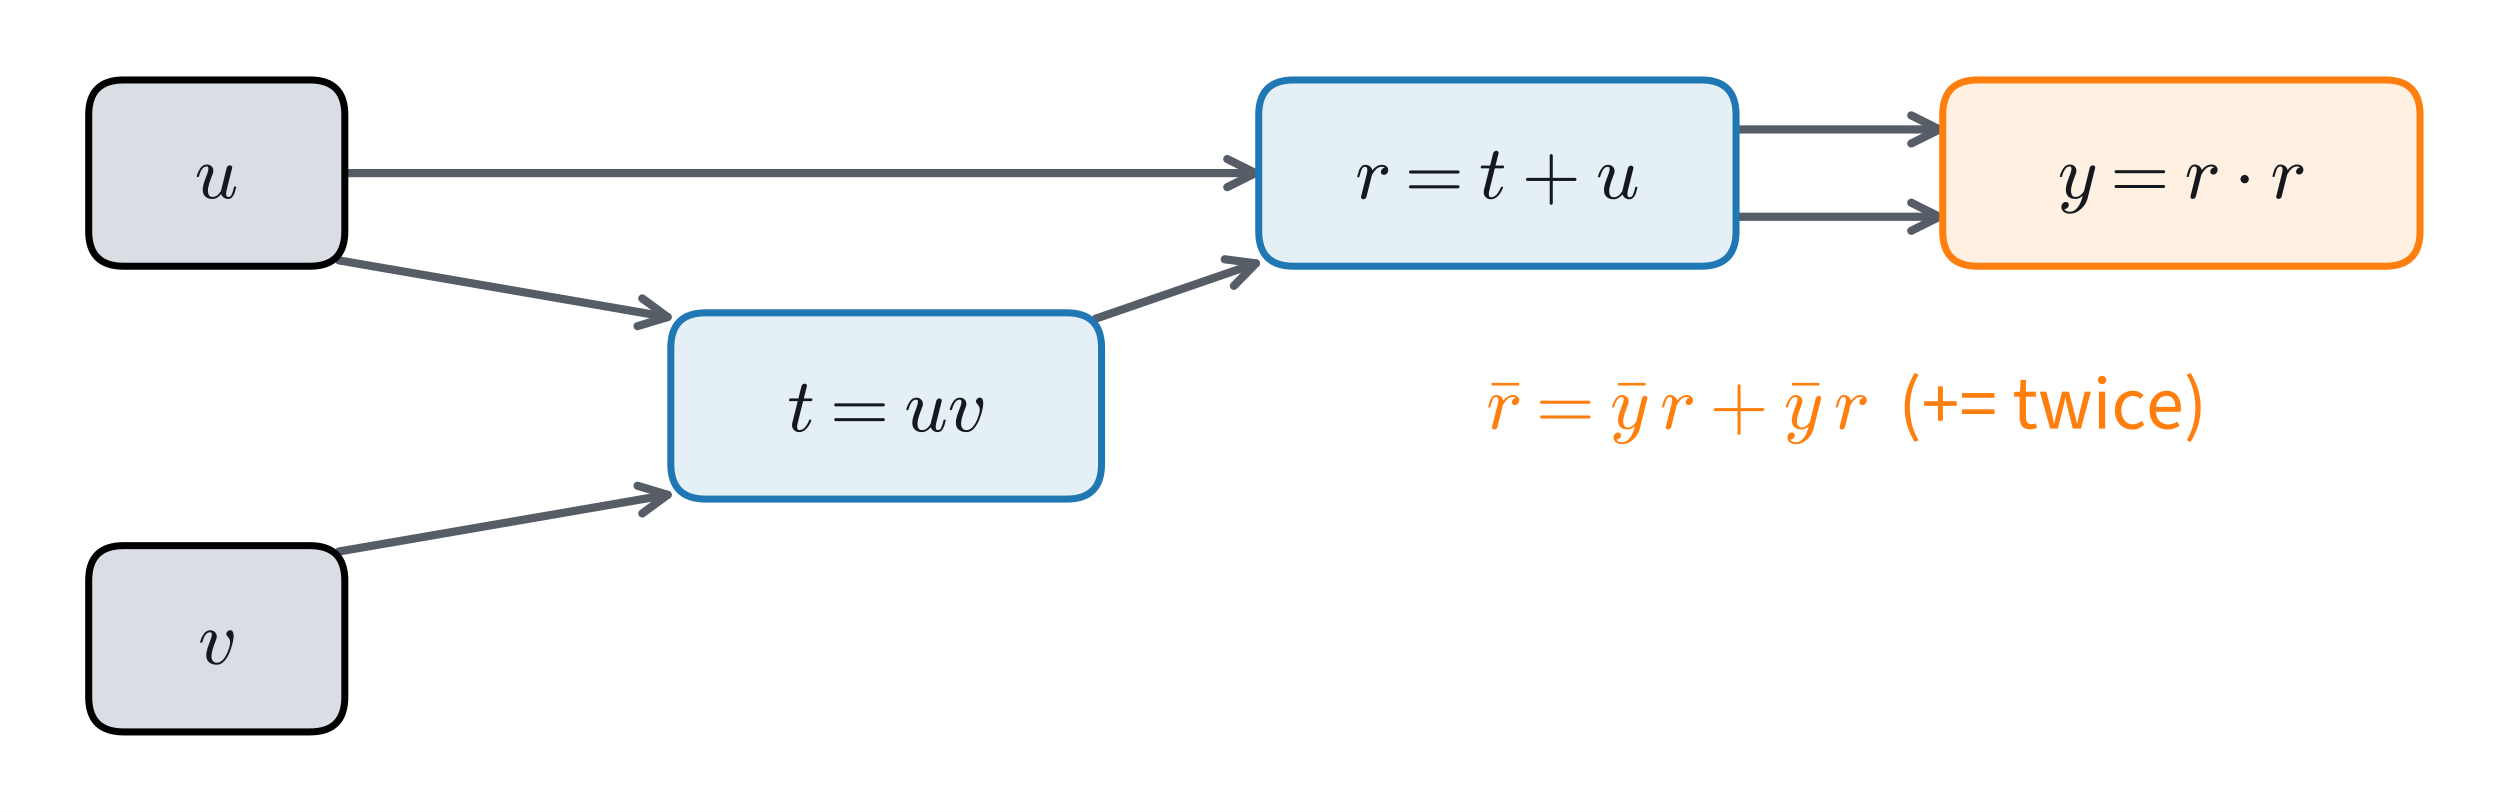
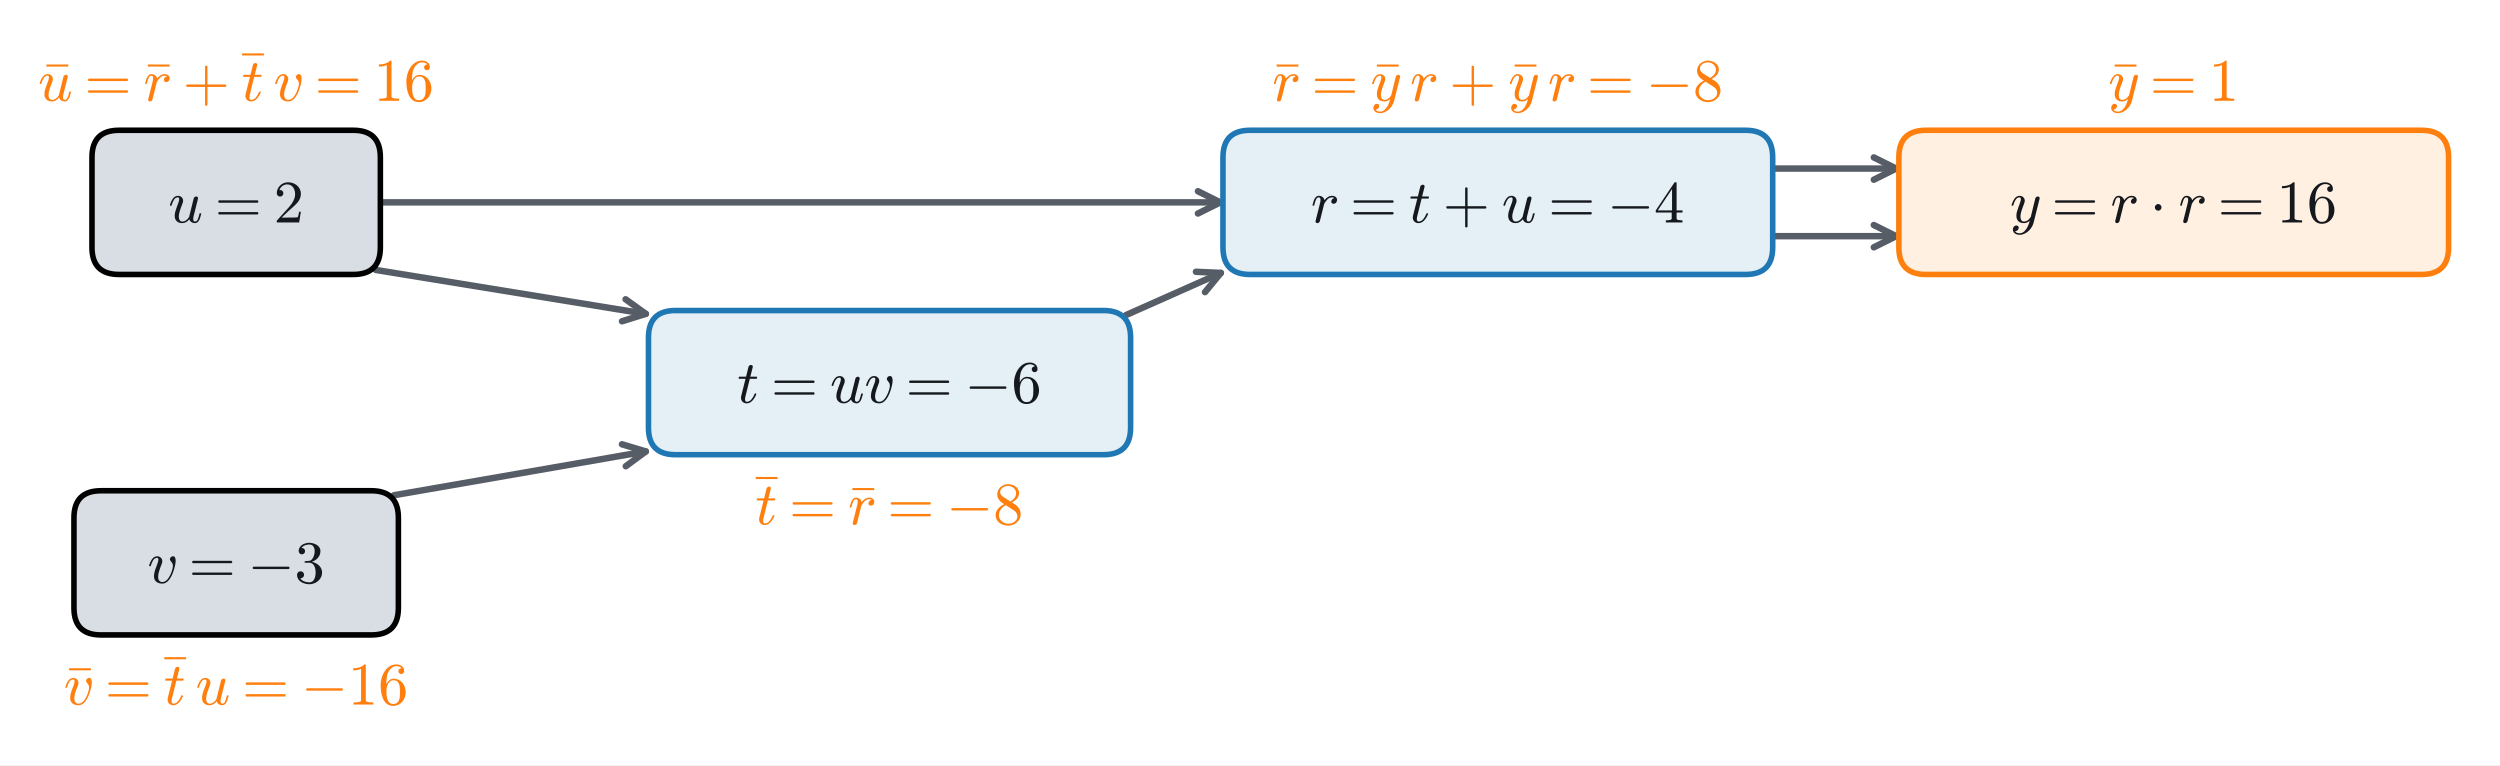
- <svg xmlns="http://www.w3.org/2000/svg" xmlns:xlink="http://www.w3.org/1999/xlink" width="427.32pt" height="138.773pt" viewBox="0 0 427.32 138.773" version="1.1">
+ <svg xmlns="http://www.w3.org/2000/svg" xmlns:xlink="http://www.w3.org/1999/xlink" width="538.92pt" height="164.957pt" viewBox="0 0 538.92 164.957" version="1.1">
  <defs>
    <style type="text/css">*{stroke-linejoin: round; stroke-linecap: butt}</style>
  </defs>
  <g id="figure_1">
    <g id="patch_1">
-       <path d="M 0 138.773  L 427.32 138.773  L 427.32 0  L 0 0  z " style="fill: #ffffff" />
+       <path d="M 0 164.957  L 538.92 164.957  L 538.92 -0  L 0 -0  z " style="fill: #ffffff" />
    </g>
    <g id="axes_1">
      <g id="patch_2">
-         <path d="M 57.944 44.512  Q 86.799 49.487 114.111 54.196  " style="fill: none; stroke: #565d66; stroke-width: 1.4; stroke-linecap: round" />
-         <path d="M 109.789 51.015  L 114.111 54.196  L 108.973 55.746  " style="fill: none; stroke: #565d66; stroke-width: 1.4; stroke-linecap: round" />
+         <path d="M 81.021 58.195  Q 110.89 63.052 139.213 67.657  " style="fill: none; stroke: #565d66; stroke-width: 1.4; stroke-linecap: round" />
+         <path d="M 134.861 64.518  L 139.213 67.657  L 134.09 69.256  " style="fill: none; stroke: #565d66; stroke-width: 1.4; stroke-linecap: round" />
      </g>
      <g id="patch_3">
-         <path d="M 57.944 94.261  Q 86.799 89.287 114.111 84.578  " style="fill: none; stroke: #565d66; stroke-width: 1.4; stroke-linecap: round" />
-         <path d="M 108.973 83.028  L 114.111 84.578  L 109.789 87.758  " style="fill: none; stroke: #565d66; stroke-width: 1.4; stroke-linecap: round" />
+         <path d="M 84.907 106.762  Q 112.832 101.905 139.216 97.317  " style="fill: none; stroke: #565d66; stroke-width: 1.4; stroke-linecap: round" />
+         <path d="M 134.076 95.774  L 139.216 97.317  L 134.898 100.503  " style="fill: none; stroke: #565d66; stroke-width: 1.4; stroke-linecap: round" />
      </g>
      <g id="patch_4">
-         <path d="M 187.293 54.462  Q 201.72 49.487 214.668 45.022  " style="fill: none; stroke: #565d66; stroke-width: 1.4; stroke-linecap: round" />
-         <path d="M 209.348 44.318  L 214.668 45.022  L 210.912 48.856  " style="fill: none; stroke: #565d66; stroke-width: 1.4; stroke-linecap: round" />
+         <path d="M 242.748 67.908  Q 253.676 63.052 263.173 58.831  " style="fill: none; stroke: #565d66; stroke-width: 1.4; stroke-linecap: round" />
+         <path d="M 257.812 58.587  L 263.173 58.831  L 259.761 62.973  " style="fill: none; stroke: #565d66; stroke-width: 1.4; stroke-linecap: round" />
      </g>
      <g id="patch_5">
-         <path d="M 57.944 29.587  Q 137.046 29.587 214.582 29.587  " style="fill: none; stroke: #565d66; stroke-width: 1.4; stroke-linecap: round" />
-         <path d="M 209.782 27.187  L 214.582 29.587  L 209.782 31.987  " style="fill: none; stroke: #565d66; stroke-width: 1.4; stroke-linecap: round" />
+         <path d="M 81.021 43.625  Q 172.812 43.625 263.038 43.625  " style="fill: none; stroke: #565d66; stroke-width: 1.4; stroke-linecap: round" />
+         <path d="M 258.238 41.225  L 263.038 43.625  L 258.238 46.025  " style="fill: none; stroke: #565d66; stroke-width: 1.4; stroke-linecap: round" />
      </g>
      <g id="patch_6">
-         <path d="M 295.747 22.125  Q 314.403 22.125 331.493 22.125  " style="fill: none; stroke: #565d66; stroke-width: 1.4; stroke-linecap: round" />
-         <path d="M 326.693 19.725  L 331.493 22.125  L 326.693 24.525  " style="fill: none; stroke: #565d66; stroke-width: 1.4; stroke-linecap: round" />
+         <path d="M 381.163 36.34  Q 395.733 36.34 408.738 36.34  " style="fill: none; stroke: #565d66; stroke-width: 1.4; stroke-linecap: round" />
+         <path d="M 403.938 33.94  L 408.738 36.34  L 403.938 38.74  " style="fill: none; stroke: #565d66; stroke-width: 1.4; stroke-linecap: round" />
      </g>
      <g id="patch_7">
-         <path d="M 295.747 37.05  Q 314.403 37.05 331.493 37.05  " style="fill: none; stroke: #565d66; stroke-width: 1.4; stroke-linecap: round" />
-         <path d="M 326.693 34.65  L 331.493 37.05  L 326.693 39.45  " style="fill: none; stroke: #565d66; stroke-width: 1.4; stroke-linecap: round" />
+         <path d="M 381.163 50.91  Q 395.733 50.91 408.738 50.91  " style="fill: none; stroke: #565d66; stroke-width: 1.4; stroke-linecap: round" />
+         <path d="M 403.938 48.51  L 408.738 50.91  L 403.938 53.31  " style="fill: none; stroke: #565d66; stroke-width: 1.4; stroke-linecap: round" />
      </g>
      <g id="patch_8">
-         <path d="M 21.13 45.507  L 52.969 45.507  Q 58.939 45.507 58.939 39.537  L 58.939 19.637  Q 58.939 13.667 52.969 13.667  L 21.13 13.667  Q 15.16 13.667 15.16 19.637  L 15.16 39.537  Q 15.16 45.507 21.13 45.507  z " clip-path="url(#p457dd60fbd)" style="fill: #d9dee4; stroke: #000000; stroke-width: 1.2; stroke-linejoin: miter" />
+         <path d="M 25.655 59.166  L 76.165 59.166  Q 81.993 59.166 81.993 53.338  L 81.993 33.912  Q 81.993 28.084 76.165 28.084  L 25.655 28.084  Q 19.827 28.084 19.827 33.912  L 19.827 53.338  Q 19.827 59.166 25.655 59.166  z " clip-path="url(#p09b5d6f02a)" style="fill: #d9dee4; stroke: #000000; stroke-width: 1.2; stroke-linejoin: miter" />
      </g>
      <g id="patch_9">
-         <path d="M 21.13 125.106  L 52.969 125.106  Q 58.939 125.106 58.939 119.136  L 58.939 99.236  Q 58.939 93.266 52.969 93.266  L 21.13 93.266  Q 15.16 93.266 15.16 99.236  L 15.16 119.136  Q 15.16 125.106 21.13 125.106  z " clip-path="url(#p457dd60fbd)" style="fill: #d9dee4; stroke: #000000; stroke-width: 1.2; stroke-linejoin: miter" />
+         <path d="M 21.77 136.873  L 80.05 136.873  Q 85.878 136.873 85.878 131.045  L 85.878 111.618  Q 85.878 105.79 80.05 105.79  L 21.77 105.79  Q 15.942 105.79 15.942 111.618  L 15.942 131.045  Q 15.942 136.873 21.77 136.873  z " clip-path="url(#p09b5d6f02a)" style="fill: #d9dee4; stroke: #000000; stroke-width: 1.2; stroke-linejoin: miter" />
      </g>
      <g id="patch_10">
-         <path d="M 120.629 85.307  L 182.318 85.307  Q 188.288 85.307 188.288 79.337  L 188.288 59.437  Q 188.288 53.467 182.318 53.467  L 120.629 53.467  Q 114.659 53.467 114.659 59.437  L 114.659 79.337  Q 114.659 85.307 120.629 85.307  z " clip-path="url(#p457dd60fbd)" style="fill: #e4eff6; stroke: #1f77b4; stroke-width: 1.2; stroke-linejoin: miter" />
+         <path d="M 145.615 98.02  L 237.892 98.02  Q 243.72 98.02 243.72 92.192  L 243.72 72.765  Q 243.72 66.937 237.892 66.937  L 145.615 66.937  Q 139.787 66.937 139.787 72.765  L 139.787 92.192  Q 139.787 98.02 145.615 98.02  z " clip-path="url(#p09b5d6f02a)" style="fill: #e4eff6; stroke: #1f77b4; stroke-width: 1.2; stroke-linejoin: miter" />
      </g>
      <g id="patch_11">
-         <path d="M 221.122 45.507  L 290.772 45.507  Q 296.741 45.507 296.741 39.537  L 296.741 19.637  Q 296.741 13.667 290.772 13.667  L 221.122 13.667  Q 215.152 13.667 215.152 19.637  L 215.152 39.537  Q 215.152 45.507 221.122 45.507  z " clip-path="url(#p457dd60fbd)" style="fill: #e4eff6; stroke: #1f77b4; stroke-width: 1.2; stroke-linejoin: miter" />
+         <path d="M 269.46 59.166  L 376.307 59.166  Q 382.135 59.166 382.135 53.338  L 382.135 33.912  Q 382.135 28.084 376.307 28.084  L 269.46 28.084  Q 263.632 28.084 263.632 33.912  L 263.632 53.338  Q 263.632 59.166 269.46 59.166  z " clip-path="url(#p09b5d6f02a)" style="fill: #e4eff6; stroke: #1f77b4; stroke-width: 1.2; stroke-linejoin: miter" />
      </g>
      <g id="patch_12">
-         <path d="M 338.033 45.507  L 407.683 45.507  Q 413.653 45.507 413.653 39.537  L 413.653 19.637  Q 413.653 13.667 407.683 13.667  L 338.033 13.667  Q 332.064 13.667 332.064 19.637  L 332.064 39.537  Q 332.064 45.507 338.033 45.507  z " clip-path="url(#p457dd60fbd)" style="fill: #fff0e2; stroke: #ff7f0e; stroke-width: 1.2; stroke-linejoin: miter" />
+         <path d="M 415.16 59.166  L 522.007 59.166  Q 527.835 59.166 527.835 53.338  L 527.835 33.912  Q 527.835 28.084 522.007 28.084  L 415.16 28.084  Q 409.332 28.084 409.332 33.912  L 409.332 53.338  Q 409.332 59.166 415.16 59.166  z " clip-path="url(#p09b5d6f02a)" style="fill: #fff0e2; stroke: #ff7f0e; stroke-width: 1.2; stroke-linejoin: miter" />
      </g>
      <g id="text_1">
-         <g style="fill: #ff7f0e" transform="translate(254.0263 73.3667) scale(0.13 -0.13)">
+         <g style="fill: #15181c" transform="translate(36.285 48.006) scale(0.13 -0.13)">
+           <defs>
+             <path id="Cmmi10-60" d="M 678 697  Q 678 906 734 1126  Q 791 1347 892 1617  Q 994 1888 1069 2088  Q 1153 2322 1153 2472  Q 1153 2663 1013 2663  Q 759 2663 595 2402  Q 431 2141 353 1819  Q 341 1778 300 1778  L 225 1778  Q 172 1778 172 1838  L 172 1856  Q 275 2238 487 2533  Q 700 2828 1025 2828  Q 1253 2828 1411 2678  Q 1569 2528 1569 2297  Q 1569 2178 1516 2047  Q 1488 1969 1388 1706  Q 1288 1444 1234 1272  Q 1181 1100 1147 934  Q 1113 769 1113 603  Q 1113 391 1203 244  Q 1294 97 1497 97  Q 1906 97 2216 603  Q 2222 628 2226 651  Q 2231 675 2234 697  L 2694 2553  Q 2716 2638 2794 2698  Q 2872 2759 2963 2759  Q 3041 2759 3098 2709  Q 3156 2659 3156 2578  Q 3156 2541 3150 2528  L 2688 684  Q 2644 494 2644 372  Q 2644 97 2828 97  Q 3034 97 3136 351  Q 3238 606 3309 941  Q 3322 978 3359 978  L 3438 978  Q 3463 978 3478 956  Q 3494 934 3494 916  Q 3425 641 3361 444  Q 3297 247 3159 87  Q 3022 -72 2816 -72  Q 2613 -72 2452 39  Q 2291 150 2234 341  Q 2088 153 1894 40  Q 1700 -72 1484 -72  Q 1116 -72 897 129  Q 678 331 678 697  z " transform="scale(0.015625)" />
+             <path id="Cmr10-29" d="M 481 850  Q 428 850 393 890  Q 359 931 359 978  Q 359 1031 393 1068  Q 428 1106 481 1106  L 4500 1106  Q 4547 1106 4581 1068  Q 4616 1031 4616 978  Q 4616 931 4581 890  Q 4547 850 4500 850  L 481 850  z M 481 2094  Q 428 2094 393 2131  Q 359 2169 359 2222  Q 359 2269 393 2309  Q 428 2350 481 2350  L 4500 2350  Q 4547 2350 4581 2309  Q 4616 2269 4616 2222  Q 4616 2169 4581 2131  Q 4547 2094 4500 2094  L 481 2094  z " transform="scale(0.015625)" />
+             <path id="Cmr10-31" d="M 319 0  L 319 172  Q 319 188 331 206  L 1325 1306  Q 1550 1550 1690 1715  Q 1831 1881 1968 2097  Q 2106 2313 2186 2536  Q 2266 2759 2266 3009  Q 2266 3272 2169 3511  Q 2072 3750 1880 3894  Q 1688 4038 1416 4038  Q 1138 4038 916 3870  Q 694 3703 603 3438  Q 628 3444 672 3444  Q 816 3444 917 3347  Q 1019 3250 1019 3097  Q 1019 2950 917 2848  Q 816 2747 672 2747  Q 522 2747 420 2851  Q 319 2956 319 3097  Q 319 3338 409 3548  Q 500 3759 670 3923  Q 841 4088 1055 4175  Q 1269 4263 1509 4263  Q 1875 4263 2190 4108  Q 2506 3953 2690 3670  Q 2875 3388 2875 3009  Q 2875 2731 2753 2481  Q 2631 2231 2440 2026  Q 2250 1822 1953 1562  Q 1656 1303 1563 1216  L 838 519  L 1453 519  Q 1906 519 2211 526  Q 2516 534 2534 550  Q 2609 631 2688 1141  L 2875 1141  L 2694 0  L 319 0  z " transform="scale(0.015625)" />
+           </defs>
+           <use xlink:href="#Cmmi10-60" transform="translate(0 0.390625)" />
+           <use xlink:href="#Cmr10-29" transform="translate(77.17779 0.390625)" />
+           <use xlink:href="#Cmr10-31" transform="translate(174.8634 0.390625)" />
+         </g>
+       </g>
+       <g id="text_2">
+         <g style="fill: #15181c" transform="translate(31.8 125.7127) scale(0.13 -0.13)">
+           <defs>
+             <path id="Cmmi10-38" d="M 684 722  Q 684 866 718 1037  Q 753 1209 787 1320  Q 822 1431 944 1753  Q 1066 2075 1069 2088  Q 1153 2322 1153 2472  Q 1153 2663 1013 2663  Q 759 2663 595 2402  Q 431 2141 353 1819  Q 341 1778 300 1778  L 225 1778  Q 172 1778 172 1838  L 172 1856  Q 275 2238 487 2533  Q 700 2828 1025 2828  Q 1253 2828 1411 2678  Q 1569 2528 1569 2297  Q 1569 2178 1516 2047  Q 1391 1722 1319 1526  Q 1247 1331 1186 1089  Q 1125 847 1125 641  Q 1125 400 1236 248  Q 1347 97 1581 97  Q 2025 97 2381 781  Q 2494 1003 2594 1303  Q 2694 1603 2694 1791  Q 2694 1984 2631 2092  Q 2569 2200 2469 2317  Q 2369 2434 2369 2503  Q 2369 2628 2472 2731  Q 2575 2834 2700 2834  Q 2853 2834 2920 2693  Q 2988 2553 2988 2375  Q 2988 2163 2927 1869  Q 2866 1575 2758 1259  Q 2650 944 2559 763  Q 2138 -72 1575 -72  Q 1172 -72 928 129  Q 684 331 684 722  z " transform="scale(0.015625)" />
+             <path id="Cmsy10-11" d="M 653 1472  Q 600 1472 565 1512  Q 531 1553 531 1600  Q 531 1647 565 1687  Q 600 1728 653 1728  L 4325 1728  Q 4375 1728 4408 1687  Q 4441 1647 4441 1600  Q 4441 1553 4408 1512  Q 4375 1472 4325 1472  L 653 1472  z " transform="scale(0.015625)" />
+             <path id="Cmr10-6e" d="M 609 494  Q 759 275 1012 169  Q 1266 63 1556 63  Q 1928 63 2084 380  Q 2241 697 2241 1100  Q 2241 1281 2208 1462  Q 2175 1644 2097 1800  Q 2019 1956 1883 2050  Q 1747 2144 1550 2144  L 1125 2144  Q 1069 2144 1069 2203  L 1069 2259  Q 1069 2309 1125 2309  L 1478 2338  Q 1703 2338 1851 2506  Q 2000 2675 2069 2917  Q 2138 3159 2138 3378  Q 2138 3684 1994 3881  Q 1850 4078 1556 4078  Q 1313 4078 1091 3986  Q 869 3894 738 3706  Q 750 3709 759 3711  Q 769 3713 781 3713  Q 925 3713 1022 3613  Q 1119 3513 1119 3372  Q 1119 3234 1022 3134  Q 925 3034 781 3034  Q 641 3034 541 3134  Q 441 3234 441 3372  Q 441 3647 606 3850  Q 772 4053 1033 4158  Q 1294 4263 1556 4263  Q 1750 4263 1965 4205  Q 2181 4147 2356 4039  Q 2531 3931 2642 3762  Q 2753 3594 2753 3378  Q 2753 3109 2633 2881  Q 2513 2653 2303 2487  Q 2094 2322 1844 2241  Q 2122 2188 2372 2031  Q 2622 1875 2773 1631  Q 2925 1388 2925 1106  Q 2925 753 2731 467  Q 2538 181 2222 20  Q 1906 -141 1556 -141  Q 1256 -141 954 -26  Q 653 88 461 316  Q 269 544 269 863  Q 269 1022 375 1128  Q 481 1234 641 1234  Q 744 1234 830 1186  Q 916 1138 964 1050  Q 1013 963 1013 863  Q 1013 706 903 600  Q 794 494 641 494  L 609 494  z " transform="scale(0.015625)" />
+           </defs>
+           <use xlink:href="#Cmmi10-38" transform="translate(0 0.390625)" />
+           <use xlink:href="#Cmr10-29" transform="translate(68.38873 0.390625)" />
+           <use xlink:href="#Cmsy10-11" transform="translate(166.0743 0.390625)" />
+           <use xlink:href="#Cmr10-6e" transform="translate(243.7599 0.390625)" />
+         </g>
+       </g>
+       <g id="text_3">
+         <g style="fill: #15181c" transform="translate(158.9283 86.85933) scale(0.13 -0.13)">
+           <defs>
+             <path id="Cmmi10-30" d="M 397 519  Q 397 613 416 697  L 878 2534  L 206 2534  Q 141 2534 141 2619  Q 166 2759 225 2759  L 934 2759  L 1191 3803  Q 1216 3888 1291 3947  Q 1366 4006 1459 4006  Q 1541 4006 1595 3957  Q 1650 3909 1650 3828  Q 1650 3809 1648 3798  Q 1647 3788 1644 3775  L 1388 2759  L 2047 2759  Q 2113 2759 2113 2675  Q 2109 2659 2100 2621  Q 2091 2584 2075 2559  Q 2059 2534 2028 2534  L 1331 2534  L 872 684  Q 825 503 825 372  Q 825 97 1013 97  Q 1294 97 1511 361  Q 1728 625 1844 941  Q 1869 978 1894 978  L 1972 978  Q 1997 978 2012 961  Q 2028 944 2028 922  Q 2028 909 2022 903  Q 1881 516 1612 222  Q 1344 -72 997 -72  Q 744 -72 570 93  Q 397 259 397 519  z " transform="scale(0.015625)" />
+             <path id="Cmr10-45" d="M 1600 -141  Q 1203 -141 937 70  Q 672 281 526 617  Q 381 953 325 1322  Q 269 1691 269 2069  Q 269 2575 466 3084  Q 663 3594 1045 3928  Q 1428 4263 1953 4263  Q 2172 4263 2361 4180  Q 2550 4097 2658 3936  Q 2766 3775 2766 3547  Q 2766 3416 2677 3327  Q 2588 3238 2456 3238  Q 2331 3238 2240 3328  Q 2150 3419 2150 3547  Q 2150 3672 2240 3762  Q 2331 3853 2456 3853  L 2491 3853  Q 2409 3969 2261 4023  Q 2113 4078 1953 4078  Q 1759 4078 1595 3993  Q 1431 3909 1300 3765  Q 1169 3622 1081 3448  Q 994 3275 945 3053  Q 897 2831 884 2637  Q 872 2444 872 2150  Q 984 2413 1190 2580  Q 1397 2747 1656 2747  Q 1941 2747 2175 2631  Q 2409 2516 2578 2311  Q 2747 2106 2836 1843  Q 2925 1581 2925 1313  Q 2925 938 2758 598  Q 2591 259 2287 59  Q 1984 -141 1600 -141  z M 1600 63  Q 1847 63 1997 175  Q 2147 288 2217 473  Q 2288 659 2305 848  Q 2322 1038 2322 1313  Q 2322 1675 2287 1931  Q 2253 2188 2100 2383  Q 1947 2578 1631 2578  Q 1372 2578 1205 2403  Q 1038 2228 961 1961  Q 884 1694 884 1447  Q 884 1363 891 1319  Q 891 1309 889 1303  Q 888 1297 884 1288  Q 884 1013 940 731  Q 997 450 1156 256  Q 1316 63 1600 63  z " transform="scale(0.015625)" />
+           </defs>
+           <use xlink:href="#Cmmi10-30" transform="translate(0 0.390625)" />
+           <use xlink:href="#Cmr10-29" transform="translate(56.08404 0.390625)" />
+           <use xlink:href="#Cmmi10-60" transform="translate(153.7696 0.390625)" />
+           <use xlink:href="#Cmmi10-38" transform="translate(210.9474 0.390625)" />
+           <use xlink:href="#Cmr10-29" transform="translate(279.3361 0.390625)" />
+           <use xlink:href="#Cmsy10-11" transform="translate(377.0217 0.390625)" />
+           <use xlink:href="#Cmr10-45" transform="translate(454.7073 0.390625)" />
+         </g>
+       </g>
+       <g id="text_4">
+         <g style="fill: #15181c" transform="translate(282.5833 48.006) scale(0.13 -0.13)">
+           <defs>
+             <path id="Cmmi10-84" d="M 494 109  Q 494 147 500 166  L 978 2075  Q 1025 2253 1025 2388  Q 1025 2663 838 2663  Q 638 2663 541 2423  Q 444 2184 353 1819  Q 353 1800 334 1789  Q 316 1778 300 1778  L 225 1778  Q 203 1778 187 1801  Q 172 1825 172 1844  Q 241 2122 305 2315  Q 369 2509 505 2668  Q 641 2828 844 2828  Q 1066 2828 1233 2700  Q 1400 2572 1441 2363  Q 1603 2575 1811 2701  Q 2019 2828 2266 2828  Q 2469 2828 2623 2709  Q 2778 2591 2778 2388  Q 2778 2225 2676 2104  Q 2575 1984 2406 1984  Q 2303 1984 2233 2048  Q 2163 2113 2163 2216  Q 2163 2356 2266 2467  Q 2369 2578 2503 2578  Q 2400 2663 2253 2663  Q 1978 2663 1775 2467  Q 1572 2272 1409 1972  L 953 141  Q 931 53 854 -9  Q 778 -72 684 -72  Q 606 -72 550 -22  Q 494 28 494 109  z " transform="scale(0.015625)" />
+             <path id="Cmr10-4c" d="M 481 1472  Q 428 1472 393 1512  Q 359 1553 359 1600  Q 359 1647 393 1687  Q 428 1728 481 1728  L 2363 1728  L 2363 3616  Q 2363 3666 2400 3698  Q 2438 3731 2491 3731  Q 2538 3731 2578 3698  Q 2619 3666 2619 3616  L 2619 1728  L 4500 1728  Q 4547 1728 4581 1687  Q 4616 1647 4616 1600  Q 4616 1553 4581 1512  Q 4547 1472 4500 1472  L 2619 1472  L 2619 -416  Q 2619 -466 2578 -498  Q 2538 -531 2491 -531  Q 2438 -531 2400 -498  Q 2363 -466 2363 -416  L 2363 1472  L 481 1472  z " transform="scale(0.015625)" />
+             <path id="Cmr10-3b" d="M 178 1056  L 178 1281  L 2156 4231  Q 2178 4263 2222 4263  L 2316 4263  Q 2388 4263 2388 4191  L 2388 1281  L 3016 1281  L 3016 1056  L 2388 1056  L 2388 428  Q 2388 297 2575 261  Q 2763 225 3009 225  L 3009 0  L 1247 0  L 1247 225  Q 1494 225 1681 261  Q 1869 297 1869 428  L 1869 1056  L 178 1056  z M 391 1281  L 1906 1281  L 1906 3547  L 391 1281  z " transform="scale(0.015625)" />
+           </defs>
+           <use xlink:href="#Cmmi10-84" transform="translate(0 0.390625)" />
+           <use xlink:href="#Cmr10-29" transform="translate(65.11724 0.390625)" />
+           <use xlink:href="#Cmmi10-30" transform="translate(162.8028 0.390625)" />
+           <use xlink:href="#Cmr10-4c" transform="translate(218.8869 0.390625)" />
+           <use xlink:href="#Cmmi10-60" transform="translate(316.5725 0.390625)" />
+           <use xlink:href="#Cmr10-29" transform="translate(393.7503 0.390625)" />
+           <use xlink:href="#Cmsy10-11" transform="translate(491.4359 0.390625)" />
+           <use xlink:href="#Cmr10-3b" transform="translate(569.1214 0.390625)" />
+         </g>
+       </g>
+       <g id="text_5">
+         <g style="fill: #15181c" transform="translate(433.2883 48.006) scale(0.13 -0.13)">
+           <defs>
+             <path id="Cmmi10-72" d="M 538 -916  Q 672 -1147 1006 -1147  Q 1309 -1147 1531 -934  Q 1753 -722 1889 -420  Q 2025 -119 2100 197  Q 1816 -72 1484 -72  Q 1231 -72 1053 15  Q 875 103 776 276  Q 678 450 678 697  Q 678 906 734 1126  Q 791 1347 892 1617  Q 994 1888 1069 2088  Q 1153 2322 1153 2472  Q 1153 2663 1013 2663  Q 759 2663 595 2402  Q 431 2141 353 1819  Q 341 1778 300 1778  L 225 1778  Q 172 1778 172 1838  L 172 1856  Q 275 2238 487 2533  Q 700 2828 1025 2828  Q 1253 2828 1411 2678  Q 1569 2528 1569 2297  Q 1569 2178 1516 2047  Q 1488 1969 1388 1706  Q 1288 1444 1234 1272  Q 1181 1100 1147 934  Q 1113 769 1113 603  Q 1113 391 1203 244  Q 1294 97 1491 97  Q 1888 97 2203 581  L 2688 2553  Q 2709 2638 2787 2698  Q 2866 2759 2956 2759  Q 3034 2759 3092 2709  Q 3150 2659 3150 2578  Q 3150 2541 3144 2528  L 2509 -19  Q 2425 -347 2200 -647  Q 1975 -947 1658 -1130  Q 1341 -1313 997 -1313  Q 831 -1313 668 -1248  Q 506 -1184 406 -1056  Q 306 -928 306 -756  Q 306 -581 409 -453  Q 513 -325 684 -325  Q 788 -325 858 -389  Q 928 -453 928 -556  Q 928 -703 818 -812  Q 709 -922 563 -922  Q 556 -919 550 -917  Q 544 -916 538 -916  z " transform="scale(0.015625)" />
+             <path id="Cmsy10-4e" d="M 538 1600  Q 538 1691 584 1772  Q 631 1853 714 1903  Q 797 1953 891 1953  Q 981 1953 1064 1903  Q 1147 1853 1194 1772  Q 1241 1691 1241 1600  Q 1241 1456 1139 1351  Q 1038 1247 891 1247  Q 747 1247 642 1351  Q 538 1456 538 1600  z " transform="scale(0.015625)" />
+             <path id="Cmr10-64" d="M 594 0  L 594 225  Q 1394 225 1394 428  L 1394 3788  Q 1063 3628 556 3628  L 556 3853  Q 1341 3853 1741 4263  L 1831 4263  Q 1853 4263 1873 4245  Q 1894 4228 1894 4206  L 1894 428  Q 1894 225 2694 225  L 2694 0  L 594 0  z " transform="scale(0.015625)" />
+           </defs>
+           <use xlink:href="#Cmmi10-72" transform="translate(0 0.390625)" />
+           <use xlink:href="#Cmr10-29" transform="translate(69.02349 0.390625)" />
+           <use xlink:href="#Cmmi10-84" transform="translate(166.7091 0.390625)" />
+           <use xlink:href="#Cmsy10-4e" transform="translate(231.8263 0.390625)" />
+           <use xlink:href="#Cmmi10-84" transform="translate(279.5119 0.390625)" />
+           <use xlink:href="#Cmr10-29" transform="translate(344.6292 0.390625)" />
+           <use xlink:href="#Cmr10-64" transform="translate(442.3148 0.390625)" />
+           <use xlink:href="#Cmr10-45" transform="translate(492.3148 0.390625)" />
+         </g>
+       </g>
+       <g id="text_6">
+         <g style="fill: #ff7f0e" transform="translate(454.4783 21.78) scale(0.13 -0.13)">
          <defs>
            <path id="Cmr10-83" d="M 441 3553  L 441 3775  L 2753 3775  L 2753 3553  L 441 3553  z " transform="scale(0.015625)" />
-             <path id="Cmmi10-84" d="M 494 109  Q 494 147 500 166  L 978 2075  Q 1025 2253 1025 2388  Q 1025 2663 838 2663  Q 638 2663 541 2423  Q 444 2184 353 1819  Q 353 1800 334 1789  Q 316 1778 300 1778  L 225 1778  Q 203 1778 187 1801  Q 172 1825 172 1844  Q 241 2122 305 2315  Q 369 2509 505 2668  Q 641 2828 844 2828  Q 1066 2828 1233 2700  Q 1400 2572 1441 2363  Q 1603 2575 1811 2701  Q 2019 2828 2266 2828  Q 2469 2828 2623 2709  Q 2778 2591 2778 2388  Q 2778 2225 2676 2104  Q 2575 1984 2406 1984  Q 2303 1984 2233 2048  Q 2163 2113 2163 2216  Q 2163 2356 2266 2467  Q 2369 2578 2503 2578  Q 2400 2663 2253 2663  Q 1978 2663 1775 2467  Q 1572 2272 1409 1972  L 953 141  Q 931 53 854 -9  Q 778 -72 684 -72  Q 606 -72 550 -22  Q 494 28 494 109  z " transform="scale(0.015625)" />
-             <path id="Cmr10-29" d="M 481 850  Q 428 850 393 890  Q 359 931 359 978  Q 359 1031 393 1068  Q 428 1106 481 1106  L 4500 1106  Q 4547 1106 4581 1068  Q 4616 1031 4616 978  Q 4616 931 4581 890  Q 4547 850 4500 850  L 481 850  z M 481 2094  Q 428 2094 393 2131  Q 359 2169 359 2222  Q 359 2269 393 2309  Q 428 2350 481 2350  L 4500 2350  Q 4547 2350 4581 2309  Q 4616 2269 4616 2222  Q 4616 2169 4581 2131  Q 4547 2094 4500 2094  L 481 2094  z " transform="scale(0.015625)" />
-             <path id="Cmmi10-72" d="M 538 -916  Q 672 -1147 1006 -1147  Q 1309 -1147 1531 -934  Q 1753 -722 1889 -420  Q 2025 -119 2100 197  Q 1816 -72 1484 -72  Q 1231 -72 1053 15  Q 875 103 776 276  Q 678 450 678 697  Q 678 906 734 1126  Q 791 1347 892 1617  Q 994 1888 1069 2088  Q 1153 2322 1153 2472  Q 1153 2663 1013 2663  Q 759 2663 595 2402  Q 431 2141 353 1819  Q 341 1778 300 1778  L 225 1778  Q 172 1778 172 1838  L 172 1856  Q 275 2238 487 2533  Q 700 2828 1025 2828  Q 1253 2828 1411 2678  Q 1569 2528 1569 2297  Q 1569 2178 1516 2047  Q 1488 1969 1388 1706  Q 1288 1444 1234 1272  Q 1181 1100 1147 934  Q 1113 769 1113 603  Q 1113 391 1203 244  Q 1294 97 1491 97  Q 1888 97 2203 581  L 2688 2553  Q 2709 2638 2787 2698  Q 2866 2759 2956 2759  Q 3034 2759 3092 2709  Q 3150 2659 3150 2578  Q 3150 2541 3144 2528  L 2509 -19  Q 2425 -347 2200 -647  Q 1975 -947 1658 -1130  Q 1341 -1313 997 -1313  Q 831 -1313 668 -1248  Q 506 -1184 406 -1056  Q 306 -928 306 -756  Q 306 -581 409 -453  Q 513 -325 684 -325  Q 788 -325 858 -389  Q 928 -453 928 -556  Q 928 -703 818 -812  Q 709 -922 563 -922  Q 556 -919 550 -917  Q 544 -916 538 -916  z " transform="scale(0.015625)" />
-             <path id="Cmr10-4c" d="M 481 1472  Q 428 1472 393 1512  Q 359 1553 359 1600  Q 359 1647 393 1687  Q 428 1728 481 1728  L 2363 1728  L 2363 3616  Q 2363 3666 2400 3698  Q 2438 3731 2491 3731  Q 2538 3731 2578 3698  Q 2619 3666 2619 3616  L 2619 1728  L 4500 1728  Q 4547 1728 4581 1687  Q 4616 1647 4616 1600  Q 4616 1553 4581 1512  Q 4547 1472 4500 1472  L 2619 1472  L 2619 -416  Q 2619 -466 2578 -498  Q 2538 -531 2491 -531  Q 2438 -531 2400 -498  Q 2363 -466 2363 -416  L 2363 1472  L 481 1472  z " transform="scale(0.015625)" />
-             <path id="SourceSans3-Regular-1" transform="scale(0.015625)" />
-             <path id="SourceSans3-Regular-5a2" d="M 1370 -1126  Q 973 -480 749 227  Q 525 934 525 1779  Q 525 2624 749 3334  Q 973 4045 1370 4685  L 1696 4531  Q 1325 3923 1142 3216  Q 960 2509 960 1779  Q 960 1050 1142 342  Q 1325 -365 1696 -973  L 1370 -1126  z " transform="scale(0.015625)" />
-             <path id="SourceSans3-Regular-872" d="M 1382 666  L 1382 1914  L 218 1914  L 218 2310  L 1382 2310  L 1382 3558  L 1798 3558  L 1798 2310  L 2963 2310  L 2963 1914  L 1798 1914  L 1798 666  L 1382 666  z " transform="scale(0.015625)" />
-             <path id="SourceSans3-Regular-877" d="M 218 2599  L 218 2995  L 2963 2995  L 2963 2599  L 218 2599  z M 218 1229  L 218 1625  L 2963 1625  L 2963 1229  L 218 1229  z " transform="scale(0.015625)" />
-             <path id="SourceSans3-Regular-2f" d="M 1504 -58  Q 1005 -58 809 227  Q 614 512 614 979  L 614 2682  L 154 2682  L 154 3078  L 640 3110  L 704 4109  L 1146 4109  L 1146 3110  L 1984 3110  L 1984 2682  L 1146 2682  L 1146 966  Q 1146 685 1251 528  Q 1357 371 1626 371  Q 1709 371 1798 387  Q 1888 403 1978 448  L 2086 77  Q 1965 13 1814 -22  Q 1664 -58 1504 -58  z " transform="scale(0.015625)" />
-             <path id="SourceSans3-Regular-32" d="M 1018 0  L 154 3110  L 704 3110  L 1158 1312  Q 1210 1101 1254 889  Q 1299 678 1338 429  L 1363 429  Q 1414 678 1462 889  Q 1510 1101 1562 1312  L 2022 3110  L 2598 3110  L 3066 1312  Q 3123 1101 3174 889  Q 3226 678 3270 429  L 3296 429  Q 3347 678 3392 889  Q 3437 1101 3482 1312  L 3936 3110  L 4448 3110  L 3610 0  L 2925 0  L 2509 1664  Q 2451 1882 2406 2096  Q 2362 2310 2310 2586  L 2285 2586  Q 2240 2310 2192 2092  Q 2144 1875 2086 1664  L 1670 0  L 1018 0  z " transform="scale(0.015625)" />
-             <path id="SourceSans3-Regular-24" d="M 525 0  L 525 3110  L 1050 3110  L 1050 0  L 525 0  z M 787 3750  Q 633 3750 534 3843  Q 435 3936 435 4096  Q 435 4250 534 4346  Q 633 4442 787 4442  Q 941 4442 1040 4346  Q 1139 4250 1139 4096  Q 1139 3936 1040 3843  Q 941 3750 787 3750  z " transform="scale(0.015625)" />
-             <path id="SourceSans3-Regular-1e" d="M 1760 -77  Q 1344 -77 1011 115  Q 678 307 486 672  Q 294 1037 294 1549  Q 294 2074 502 2438  Q 710 2803 1052 2995  Q 1395 3187 1792 3187  Q 2099 3187 2320 3084  Q 2541 2982 2701 2822  L 2438 2502  Q 2317 2611 2166 2681  Q 2016 2752 1811 2752  Q 1536 2752 1315 2601  Q 1094 2451 966 2179  Q 838 1907 838 1549  Q 838 1018 1107 688  Q 1376 358 1805 358  Q 2016 358 2201 441  Q 2387 525 2528 653  L 2758 333  Q 2566 147 2313 35  Q 2061 -77 1760 -77  z " transform="scale(0.015625)" />
-             <path id="SourceSans3-Regular-20" d="M 1702 2758  Q 1510 2758 1328 2665  Q 1146 2573 1014 2368  Q 883 2163 838 1830  L 2458 1830  Q 2458 2285 2259 2521  Q 2061 2758 1702 2758  z M 1786 -77  Q 1370 -77 1027 115  Q 685 307 486 675  Q 288 1043 288 1555  Q 288 2061 489 2425  Q 691 2790 1014 2988  Q 1338 3187 1696 3187  Q 2298 3187 2614 2790  Q 2931 2394 2931 1728  Q 2931 1645 2924 1568  Q 2918 1491 2906 1414  L 826 1414  Q 864 890 1161 621  Q 1459 352 1850 352  Q 2074 352 2269 416  Q 2464 480 2624 589  L 2816 243  Q 2611 102 2358 12  Q 2106 -77 1786 -77  z " transform="scale(0.015625)" />
-             <path id="SourceSans3-Regular-5a3" d="M 570 -1126  L 243 -973  Q 614 -365 796 342  Q 979 1050 979 1779  Q 979 2509 796 3216  Q 614 3923 243 4531  L 570 4685  Q 966 4045 1190 3334  Q 1414 2624 1414 1779  Q 1414 934 1190 227  Q 966 -480 570 -1126  z " transform="scale(0.015625)" />
-           </defs>
-           <use xlink:href="#Cmr10-83" transform="translate(0.289062 1.96875)" />
-           <use xlink:href="#Cmmi10-84" transform="translate(0 0.796875)" />
-           <use xlink:href="#Cmr10-29" transform="translate(65.11724 0.796875)" />
-           <use xlink:href="#Cmr10-83" transform="translate(166.545 1.96875)" />
-           <use xlink:href="#Cmmi10-72" transform="translate(162.8028 0.796875)" />
-           <use xlink:href="#Cmmi10-84" transform="translate(228.4933 0.796875)" />
-           <use xlink:href="#Cmr10-4c" transform="translate(293.6106 0.796875)" />
-           <use xlink:href="#Cmr10-83" transform="translate(395.0384 1.96875)" />
-           <use xlink:href="#Cmmi10-72" transform="translate(391.2962 0.796875)" />
-           <use xlink:href="#Cmmi10-84" transform="translate(456.9867 0.796875)" />
-           <use xlink:href="#SourceSans3-Regular-1" transform="translate(502.1039 0.796875)" />
-           <use xlink:href="#SourceSans3-Regular-1" transform="translate(522.1038 0.796875)" />
-           <use xlink:href="#SourceSans3-Regular-5a2" transform="translate(542.1038 0.796875)" />
-           <use xlink:href="#SourceSans3-Regular-872" transform="translate(572.4038 0.796875)" />
-           <use xlink:href="#SourceSans3-Regular-877" transform="translate(622.1037 0.796875)" />
-           <use xlink:href="#SourceSans3-Regular-1" transform="translate(671.8037 0.796875)" />
-           <use xlink:href="#SourceSans3-Regular-2f" transform="translate(691.8037 0.796875)" />
-           <use xlink:href="#SourceSans3-Regular-32" transform="translate(725.6037 0.796875)" />
-           <use xlink:href="#SourceSans3-Regular-24" transform="translate(797.5036 0.796875)" />
-           <use xlink:href="#SourceSans3-Regular-1e" transform="translate(822.1036 0.796875)" />
-           <use xlink:href="#SourceSans3-Regular-20" transform="translate(867.7035 0.796875)" />
-           <use xlink:href="#SourceSans3-Regular-5a3" transform="translate(917.3035 0.796875)" />
-         </g>
-       </g>
-       <g id="text_2">
-         <g style="fill: #15181c" transform="translate(33.27964 33.96823) scale(0.13 -0.13)">
-           <defs>
-             <path id="Cmmi10-60" d="M 678 697  Q 678 906 734 1126  Q 791 1347 892 1617  Q 994 1888 1069 2088  Q 1153 2322 1153 2472  Q 1153 2663 1013 2663  Q 759 2663 595 2402  Q 431 2141 353 1819  Q 341 1778 300 1778  L 225 1778  Q 172 1778 172 1838  L 172 1856  Q 275 2238 487 2533  Q 700 2828 1025 2828  Q 1253 2828 1411 2678  Q 1569 2528 1569 2297  Q 1569 2178 1516 2047  Q 1488 1969 1388 1706  Q 1288 1444 1234 1272  Q 1181 1100 1147 934  Q 1113 769 1113 603  Q 1113 391 1203 244  Q 1294 97 1497 97  Q 1906 97 2216 603  Q 2222 628 2226 651  Q 2231 675 2234 697  L 2694 2553  Q 2716 2638 2794 2698  Q 2872 2759 2963 2759  Q 3041 2759 3098 2709  Q 3156 2659 3156 2578  Q 3156 2541 3150 2528  L 2688 684  Q 2644 494 2644 372  Q 2644 97 2828 97  Q 3034 97 3136 351  Q 3238 606 3309 941  Q 3322 978 3359 978  L 3438 978  Q 3463 978 3478 956  Q 3494 934 3494 916  Q 3425 641 3361 444  Q 3297 247 3159 87  Q 3022 -72 2816 -72  Q 2613 -72 2452 39  Q 2291 150 2234 341  Q 2088 153 1894 40  Q 1700 -72 1484 -72  Q 1116 -72 897 129  Q 678 331 678 697  z " transform="scale(0.015625)" />
-           </defs>
-           <use xlink:href="#Cmmi10-60" transform="translate(0 0.8125)" />
-         </g>
-       </g>
-       <g id="text_3">
-         <g style="fill: #15181c" transform="translate(33.86464 113.5673) scale(0.13 -0.13)">
-           <defs>
-             <path id="Cmmi10-38" d="M 684 722  Q 684 866 718 1037  Q 753 1209 787 1320  Q 822 1431 944 1753  Q 1066 2075 1069 2088  Q 1153 2322 1153 2472  Q 1153 2663 1013 2663  Q 759 2663 595 2402  Q 431 2141 353 1819  Q 341 1778 300 1778  L 225 1778  Q 172 1778 172 1838  L 172 1856  Q 275 2238 487 2533  Q 700 2828 1025 2828  Q 1253 2828 1411 2678  Q 1569 2528 1569 2297  Q 1569 2178 1516 2047  Q 1391 1722 1319 1526  Q 1247 1331 1186 1089  Q 1125 847 1125 641  Q 1125 400 1236 248  Q 1347 97 1581 97  Q 2025 97 2381 781  Q 2494 1003 2594 1303  Q 2694 1603 2694 1791  Q 2694 1984 2631 2092  Q 2569 2200 2469 2317  Q 2369 2434 2369 2503  Q 2369 2628 2472 2731  Q 2575 2834 2700 2834  Q 2853 2834 2920 2693  Q 2988 2553 2988 2375  Q 2988 2163 2927 1869  Q 2866 1575 2758 1259  Q 2650 944 2559 763  Q 2138 -72 1575 -72  Q 1172 -72 928 129  Q 684 331 684 722  z " transform="scale(0.015625)" />
-           </defs>
-           <use xlink:href="#Cmmi10-38" transform="translate(0 0.71875)" />
-         </g>
-       </g>
-       <g id="text_4">
-         <g style="fill: #15181c" transform="translate(134.5733 73.76775) scale(0.13 -0.13)">
-           <defs>
-             <path id="Cmmi10-30" d="M 397 519  Q 397 613 416 697  L 878 2534  L 206 2534  Q 141 2534 141 2619  Q 166 2759 225 2759  L 934 2759  L 1191 3803  Q 1216 3888 1291 3947  Q 1366 4006 1459 4006  Q 1541 4006 1595 3957  Q 1650 3909 1650 3828  Q 1650 3809 1648 3798  Q 1647 3788 1644 3775  L 1388 2759  L 2047 2759  Q 2113 2759 2113 2675  Q 2109 2659 2100 2621  Q 2091 2584 2075 2559  Q 2059 2534 2028 2534  L 1331 2534  L 872 684  Q 825 503 825 372  Q 825 97 1013 97  Q 1294 97 1511 361  Q 1728 625 1844 941  Q 1869 978 1894 978  L 1972 978  Q 1997 978 2012 961  Q 2028 944 2028 922  Q 2028 909 2022 903  Q 1881 516 1612 222  Q 1344 -72 997 -72  Q 744 -72 570 93  Q 397 259 397 519  z " transform="scale(0.015625)" />
-           </defs>
-           <use xlink:href="#Cmmi10-30" transform="translate(0 0.40625)" />
-           <use xlink:href="#Cmr10-29" transform="translate(56.08404 0.40625)" />
-           <use xlink:href="#Cmmi10-60" transform="translate(153.7696 0.40625)" />
-           <use xlink:href="#Cmmi10-38" transform="translate(210.9474 0.40625)" />
-         </g>
-       </g>
-       <g id="text_5">
-         <g style="fill: #15181c" transform="translate(231.637 33.96823) scale(0.13 -0.13)">
-           <use xlink:href="#Cmmi10-84" transform="translate(0 0.40625)" />
-           <use xlink:href="#Cmr10-29" transform="translate(65.11724 0.40625)" />
-           <use xlink:href="#Cmmi10-30" transform="translate(162.8028 0.40625)" />
-           <use xlink:href="#Cmr10-4c" transform="translate(218.8869 0.40625)" />
-           <use xlink:href="#Cmmi10-60" transform="translate(316.5725 0.40625)" />
-         </g>
-       </g>
-       <g id="text_6">
-         <g style="fill: #15181c" transform="translate(351.7331 33.96823) scale(0.13 -0.13)">
-           <defs>
-             <path id="Cmsy10-4e" d="M 538 1600  Q 538 1691 584 1772  Q 631 1853 714 1903  Q 797 1953 891 1953  Q 981 1953 1064 1903  Q 1147 1853 1194 1772  Q 1241 1691 1241 1600  Q 1241 1456 1139 1351  Q 1038 1247 891 1247  Q 747 1247 642 1351  Q 538 1456 538 1600  z " transform="scale(0.015625)" />
-           </defs>
-           <use xlink:href="#Cmmi10-72" transform="translate(0 0.8125)" />
-           <use xlink:href="#Cmr10-29" transform="translate(69.02349 0.8125)" />
-           <use xlink:href="#Cmmi10-84" transform="translate(166.7091 0.8125)" />
-           <use xlink:href="#Cmsy10-4e" transform="translate(231.8263 0.8125)" />
-           <use xlink:href="#Cmmi10-84" transform="translate(279.5119 0.8125)" />
+           </defs>
+           <use xlink:href="#Cmr10-83" transform="translate(3.742188 1.5625)" />
+           <use xlink:href="#Cmmi10-72" transform="translate(0 0.390625)" />
+           <use xlink:href="#Cmr10-29" transform="translate(69.02349 0.390625)" />
+           <use xlink:href="#Cmr10-64" transform="translate(166.7091 0.390625)" />
+         </g>
+       </g>
+       <g id="text_7">
+         <g style="fill: #ff7f0e" transform="translate(274.2633 21.78) scale(0.13 -0.13)">
+           <defs>
+             <path id="Cmr10-4d" d="M 269 972  Q 269 1356 522 1651  Q 775 1947 1172 2144  L 934 2297  Q 716 2441 578 2680  Q 441 2919 441 3181  Q 441 3488 602 3734  Q 763 3981 1030 4122  Q 1297 4263 1600 4263  Q 1884 4263 2148 4147  Q 2413 4031 2583 3815  Q 2753 3600 2753 3303  Q 2753 3088 2651 2903  Q 2550 2719 2373 2572  Q 2197 2425 1997 2322  L 2363 2088  Q 2616 1922 2770 1653  Q 2925 1384 2925 1088  Q 2925 741 2739 456  Q 2553 172 2247 15  Q 1941 -141 1600 -141  Q 1269 -141 961 -6  Q 653 128 461 383  Q 269 638 269 972  z M 616 972  Q 616 719 755 509  Q 894 300 1122 181  Q 1350 63 1600 63  Q 1972 63 2275 280  Q 2578 497 2578 856  Q 2578 978 2529 1098  Q 2481 1219 2395 1317  Q 2309 1416 2203 1478  L 1344 2034  Q 1144 1928 976 1765  Q 809 1603 712 1400  Q 616 1197 616 972  z M 1056 2925  L 1831 2425  Q 2100 2581 2272 2803  Q 2444 3025 2444 3303  Q 2444 3519 2323 3698  Q 2203 3878 2009 3978  Q 1816 4078 1594 4078  Q 1400 4078 1203 4003  Q 1006 3928 878 3779  Q 750 3631 750 3431  Q 750 3131 1056 2925  z " transform="scale(0.015625)" />
+           </defs>
+           <use xlink:href="#Cmr10-83" transform="translate(0.289062 1.5625)" />
+           <use xlink:href="#Cmmi10-84" transform="translate(0 0.390625)" />
+           <use xlink:href="#Cmr10-29" transform="translate(65.11724 0.390625)" />
+           <use xlink:href="#Cmr10-83" transform="translate(166.545 1.5625)" />
+           <use xlink:href="#Cmmi10-72" transform="translate(162.8028 0.390625)" />
+           <use xlink:href="#Cmmi10-84" transform="translate(228.4933 0.390625)" />
+           <use xlink:href="#Cmr10-4c" transform="translate(293.6106 0.390625)" />
+           <use xlink:href="#Cmr10-83" transform="translate(395.0384 1.5625)" />
+           <use xlink:href="#Cmmi10-72" transform="translate(391.2962 0.390625)" />
+           <use xlink:href="#Cmmi10-84" transform="translate(456.9867 0.390625)" />
+           <use xlink:href="#Cmr10-29" transform="translate(522.1039 0.390625)" />
+           <use xlink:href="#Cmsy10-11" transform="translate(619.7895 0.390625)" />
+           <use xlink:href="#Cmr10-4d" transform="translate(697.4751 0.390625)" />
+         </g>
+       </g>
+       <g id="text_8">
+         <g style="fill: #ff7f0e" transform="translate(8.205 21.78) scale(0.13 -0.13)">
+           <use xlink:href="#Cmr10-83" transform="translate(7.085938 1.609375)" />
+           <use xlink:href="#Cmmi10-60" transform="translate(0 0.4375)" />
+           <use xlink:href="#Cmr10-29" transform="translate(77.17779 0.4375)" />
+           <use xlink:href="#Cmr10-83" transform="translate(175.1525 1.609375)" />
+           <use xlink:href="#Cmmi10-84" transform="translate(174.8634 0.4375)" />
+           <use xlink:href="#Cmr10-4c" transform="translate(239.9806 0.4375)" />
+           <use xlink:href="#Cmr10-83" transform="translate(331.4787 20.01562)" />
+           <use xlink:href="#Cmmi10-30" transform="translate(337.6662 0.4375)" />
+           <use xlink:href="#Cmmi10-38" transform="translate(390.4173 0.4375)" />
+           <use xlink:href="#Cmr10-29" transform="translate(458.806 0.4375)" />
+           <use xlink:href="#Cmr10-64" transform="translate(556.4916 0.4375)" />
+           <use xlink:href="#Cmr10-45" transform="translate(606.4916 0.4375)" />
+         </g>
+       </g>
+       <g id="text_9">
+         <g style="fill: #ff7f0e" transform="translate(162.8283 113.0853) scale(0.13 -0.13)">
+           <use xlink:href="#Cmr10-83" transform="translate(-6.1875 20.01562)" />
+           <use xlink:href="#Cmmi10-30" transform="translate(0 0.4375)" />
+           <use xlink:href="#Cmr10-29" transform="translate(56.08404 0.4375)" />
+           <use xlink:href="#Cmr10-83" transform="translate(154.0587 1.609375)" />
+           <use xlink:href="#Cmmi10-84" transform="translate(153.7696 0.4375)" />
+           <use xlink:href="#Cmr10-29" transform="translate(218.8869 0.4375)" />
+           <use xlink:href="#Cmsy10-11" transform="translate(316.5725 0.4375)" />
+           <use xlink:href="#Cmr10-4d" transform="translate(394.258 0.4375)" />
+         </g>
+       </g>
+       <g id="text_10">
+         <g style="fill: #ff7f0e" transform="translate(13.73 151.9387) scale(0.13 -0.13)">
+           <use xlink:href="#Cmr10-83" transform="translate(2.109375 1.703125)" />
+           <use xlink:href="#Cmmi10-38" transform="translate(0 0.4375)" />
+           <use xlink:href="#Cmr10-29" transform="translate(68.38873 0.4375)" />
+           <use xlink:href="#Cmr10-83" transform="translate(159.8868 20.01562)" />
+           <use xlink:href="#Cmmi10-30" transform="translate(166.0743 0.4375)" />
+           <use xlink:href="#Cmmi10-60" transform="translate(218.8254 0.4375)" />
+           <use xlink:href="#Cmr10-29" transform="translate(296.0032 0.4375)" />
+           <use xlink:href="#Cmsy10-11" transform="translate(393.6888 0.4375)" />
+           <use xlink:href="#Cmr10-64" transform="translate(471.3743 0.4375)" />
+           <use xlink:href="#Cmr10-45" transform="translate(521.3743 0.4375)" />
        </g>
      </g>
    </g>
  </g>
  <defs>
-     <clipPath id="p457dd60fbd">
-       <rect x="7.2" y="7.2" width="412.92" height="124.373" />
+     <clipPath id="p09b5d6f02a">
+       <rect x="7.2" y="7.2" width="524.52" height="150.557" />
    </clipPath>
  </defs>
</svg>
